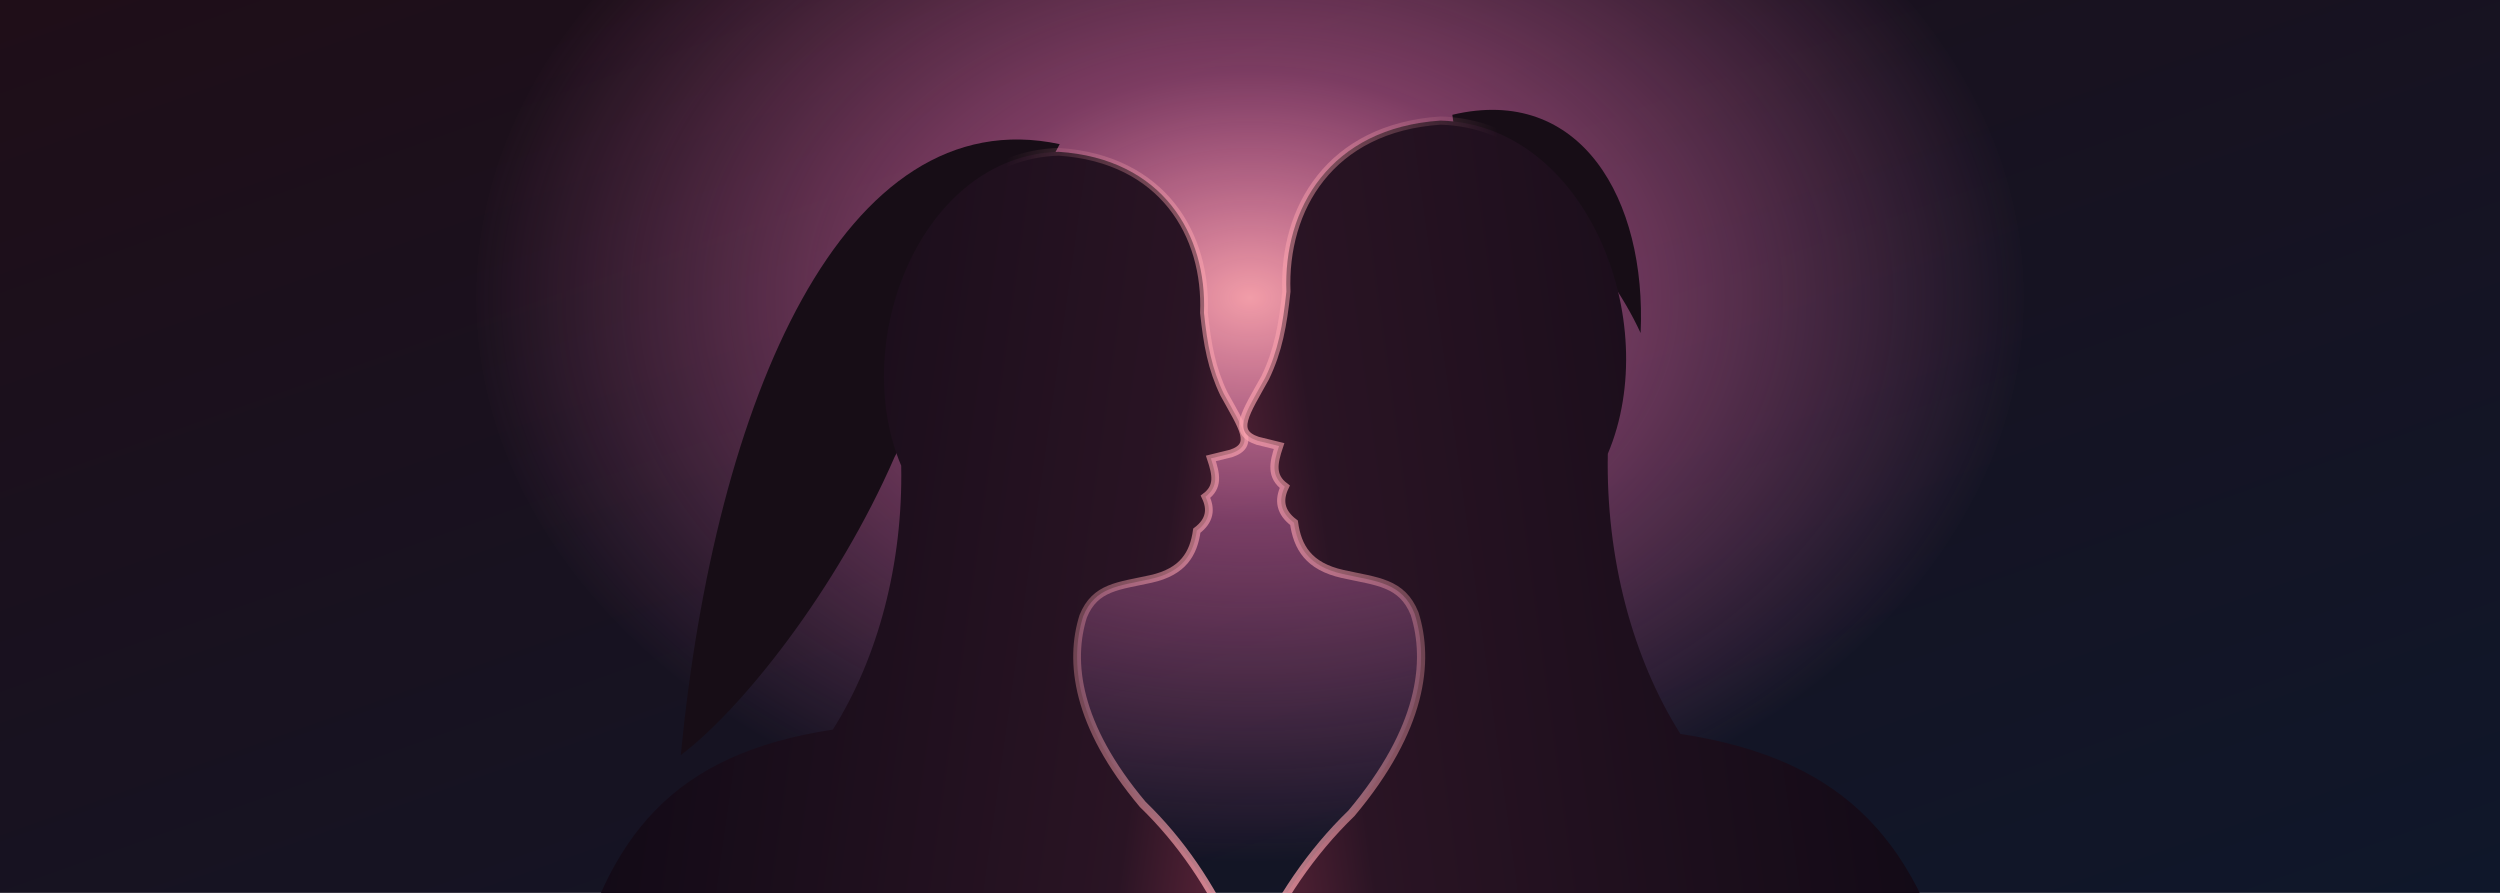
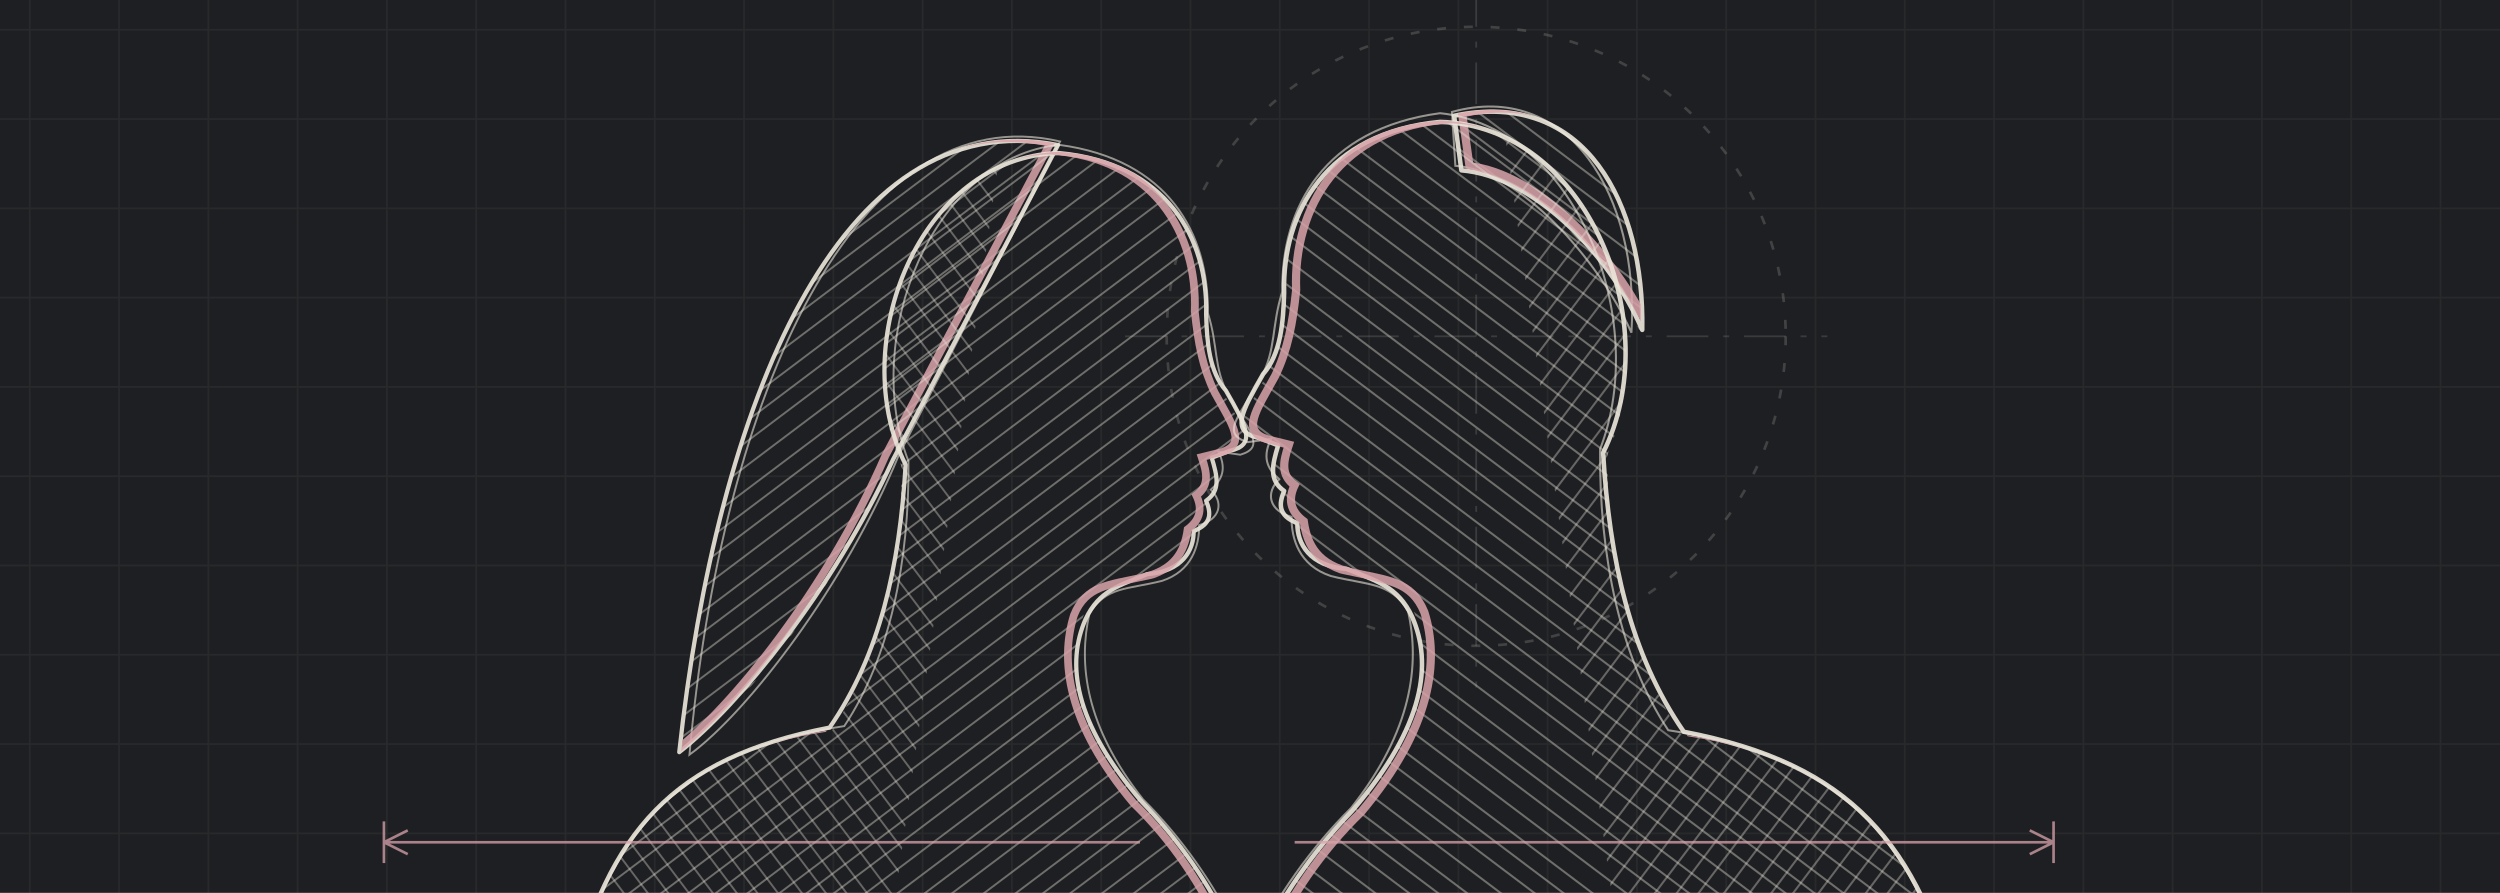
<svg xmlns="http://www.w3.org/2000/svg" viewBox="0 0 840 300" width="840" height="300">
  <defs>
-     <linearGradient id="bg" x1="0" y1="0" x2="1" y2="1">
-       <stop offset="0" stop-color="#1F0E18" />
-       <stop offset="1" stop-color="#0F172A" />
-     </linearGradient>
-     <radialGradient id="light" cx="0.5" cy="0.5" r="0.5">
-       <stop offset="0" stop-color="#FDA4AF" stop-opacity="0.95" />
-       <stop offset="0.4" stop-color="#F472B6" stop-opacity="0.45" />
-       <stop offset="1" stop-color="#F472B6" stop-opacity="0" />
-     </radialGradient>
-     <linearGradient id="skinR" x1="0" y1="0" x2="1" y2="0">
-       <stop offset="0" stop-color="#120A16" />
-       <stop offset="0.75" stop-color="#2A1424" />
-       <stop offset="1" stop-color="#7A2E45" />
-     </linearGradient>
-     <linearGradient id="skinT" x1="0" y1="1" x2="0" y2="0">
-       <stop offset="0" stop-color="#120A16" />
-       <stop offset="0.7" stop-color="#2A1424" />
-       <stop offset="1" stop-color="#7A2E45" />
-     </linearGradient>
-     <linearGradient id="rimR" x1="0" y1="0" x2="1" y2="0">
-       <stop offset="0.45" stop-color="#FDA4AF" stop-opacity="0" />
-       <stop offset="1" stop-color="#FDA4AF" stop-opacity="0.95" />
-     </linearGradient>
-     <linearGradient id="rimT" x1="0" y1="1" x2="0" y2="0">
-       <stop offset="0.5" stop-color="#FDA4AF" stop-opacity="0" />
-       <stop offset="1" stop-color="#FDA4AF" stop-opacity="0.95" />
-     </linearGradient>
+     <clipPath id="c1">
+       <path d="M-5 -58 C-62 -62 -84 20 -80 112 C-66 98 -46 64 -36 28 Z" />
+     </clipPath>
+     <clipPath id="c2">
+       <path d="M-100 175 C-96 135 -82 112 -42 100 C-33 80 -30 55 -34 30 C-52 0 -40 -50 -5 -56 C22 -58 36 -40 38 -20 C40 -12 42 -6 46 0 C52 8 56 12 50 15 L45 17 C47 21 48 24 45 27 C47 30 47 33 44 36 C44 42 42 47 34 50 C26 53 20 54 18 62 C16 74 20 90 40 108 C62 124 78 150 82 175 Z" />
+     </clipPath>
+     <clipPath id="c3">
+       <rect x="-150" y="-110" width="130" height="338" />
+     </clipPath>
+     <clipPath id="c4">
+       <path d="M-8 -57 C-40 -60 -52 -30 -46 2 C-40 -18 -24 -40 -8 -44 Z" />
+     </clipPath>
+     <clipPath id="c5">
+       <path d="M-100 175 C-96 135 -82 112 -42 100 C-33 80 -30 55 -34 30 C-52 0 -40 -50 -5 -56 C22 -58 36 -40 38 -20 C40 -12 42 -6 46 0 C52 8 56 12 50 15 L45 17 C47 21 48 24 45 27 C47 30 47 33 44 36 C44 42 42 47 34 50 C26 53 20 54 18 62 C16 74 20 90 40 108 C62 124 78 150 82 175 Z" />
+     </clipPath>
+     <clipPath id="c6">
+       <rect x="-150" y="-110" width="130" height="338" />
+     </clipPath>
  </defs>
-   <rect width="840" height="300" fill="url(#bg)" />
-   <ellipse cx="420" cy="100" rx="260" ry="190" fill="url(#light)" />
+   <rect width="840" height="300" fill="#1D1F22" />
+   <path d="M10 0V300M40 0V300M70 0V300M100 0V300M130 0V300M160 0V300M190 0V300M220 0V300M250 0V300M280 0V300M310 0V300M340 0V300M370 0V300M400 0V300M430 0V300M460 0V300M490 0V300M520 0V300M550 0V300M580 0V300M610 0V300M640 0V300M670 0V300M700 0V300M730 0V300M760 0V300M790 0V300M820 0V300M0 10H840M0 40H840M0 70H840M0 100H840M0 130H840M0 160H840M0 190H840M0 220H840M0 250H840M0 280H840" stroke="#E9E4D8" stroke-opacity="0.05" stroke-width="0.6" fill="none" />
+   <circle cx="496" cy="113" r="104" fill="none" stroke="#E9E4D8" stroke-opacity="0.18" stroke-width="0.9" stroke-dasharray="3 6" />
+   <path d="M378 113H614M496 -5V231" stroke="#E9E4D8" stroke-opacity="0.144" stroke-width="0.6" stroke-dasharray="14 5 2 5" fill="none" />
  <g transform="translate(352 124) scale(1.3 1.3) rotate(8)">
-     <path d="M-5 -58 C-62 -62 -84 20 -80 112 C-66 98 -46 64 -36 28 Z" fill="#170D16" />
-     <path d="M-100 175 C-96 135 -82 112 -42 100 C-33 80 -30 55 -34 30 C-52 0 -40 -50 -5 -56 C22 -58 36 -40 38 -20 C40 -12 42 -6 46 0 C52 8 56 12 50 15 L45 17 C47 21 48 24 45 27 C47 30 47 33 44 36 C44 42 42 47 34 50 C26 53 20 54 18 62 C16 74 20 90 40 108 C62 124 78 150 82 175 Z" fill="url(#skinR)" stroke="url(#rimR)" stroke-width="2" />
+     <g clip-path="url(#c1)">
+       <path d="M-270 115L-90 -65M-264 115L-84 -65M-257 115L-77 -65M-250 115L-70 -65M-244 115L-64 -65M-238 115L-58 -65M-231 115L-51 -65M-224 115L-44 -65M-218 115L-38 -65M-212 115L-32 -65M-205 115L-25 -65M-198 115L-18 -65M-192 115L-12 -65M-186 115L-6 -65M-179 115L1 -65M-172 115L8 -65M-166 115L14 -65M-160 115L20 -65M-153 115L27 -65M-146 115L34 -65M-140 115L40 -65M-134 115L46 -65M-127 115L53 -65M-120 115L60 -65M-114 115L66 -65M-108 115L72 -65M-101 115L79 -65M-94 115L86 -65M-88 115L92 -65M-82 115L98 -65M-75 115L105 -65M-68 115L112 -65M-62 115L118 -65M-56 115L124 -65M-49 115L131 -65M-42 115L138 -65M-36 115L144 -65M-30 115L150 -65M-23 115L157 -65M-16 115L164 -65M-10 115L170 -65M-4 115L176 -65M3 115L183 -65M10 115L190 -65M16 115L196 -65M22 115L202 -65M29 115L209 -65M36 115L216 -65M42 115L222 -65M48 115L228 -65M55 115L235 -65M62 115L242 -65M68 115L248 -65M74 115L254 -65M81 115L261 -65M88 115L268 -65M94 115L274 -65M100 115L280 -65M107 115L287 -65M114 115L294 -65M120 115L300 -65M126 115L306 -65M133 115L313 -65M140 115L320 -65M146 115L326 -65M152 115L332 -65M159 115L339 -65M166 115L346 -65M172 115L352 -65M178 115L358 -65" fill="none" stroke="#E9E4D8" stroke-opacity="0.4" stroke-width="0.5" />
+     </g>
+     <path d="M-5.4 -57.7 C-63.1 -60.9 -83.3 21.1 -80.5 111.3 C-67.0 97.3 -47.0 64.4 -36.3 28.7 Z" fill="none" stroke="#E9E4D8" stroke-width="1.1" stroke-linejoin="round" stroke-opacity="0.92" />
+     <path d="M-6.4 -57.7 C-60.4 -62.5 -83.9 19.6 -79.2 112.6 C-65.7 99.5 -45.4 63.5 -36.4 28.4 Z" fill="none" stroke="#E9E4D8" stroke-width="0.5" stroke-opacity="0.6" transform="translate(1.4 -1)" />
+     <g clip-path="url(#c1)">
+       <path d="M-5 -58 C-62 -62 -84 20 -80 112 C-66 98 -46 64 -36 28 Z" fill="none" stroke="#D9A3AB" stroke-width="2" stroke-opacity="0.85" transform="translate(-2.4 0)" />
+     </g>
+   </g>
+   <g transform="translate(352 124) scale(1.3 1.3) rotate(8)">
+     <g clip-path="url(#c2)">
+       <path d="M-338 178L-100 -60M-332 178L-94 -60M-325 178L-87 -60M-318 178L-80 -60M-312 178L-74 -60M-306 178L-68 -60M-299 178L-61 -60M-292 178L-54 -60M-286 178L-48 -60M-280 178L-42 -60M-273 178L-35 -60M-266 178L-28 -60M-260 178L-22 -60M-254 178L-16 -60M-247 178L-9 -60M-240 178L-2 -60M-234 178L4 -60M-228 178L10 -60M-221 178L17 -60M-214 178L24 -60M-208 178L30 -60M-202 178L36 -60M-195 178L43 -60M-188 178L50 -60M-182 178L56 -60M-176 178L62 -60M-169 178L69 -60M-162 178L76 -60M-156 178L82 -60M-150 178L88 -60M-143 178L95 -60M-136 178L102 -60M-130 178L108 -60M-124 178L114 -60M-117 178L121 -60M-110 178L128 -60M-104 178L134 -60M-98 178L140 -60M-91 178L147 -60M-84 178L154 -60M-78 178L160 -60M-72 178L166 -60M-65 178L173 -60M-58 178L180 -60M-52 178L186 -60M-46 178L192 -60M-39 178L199 -60M-32 178L206 -60M-26 178L212 -60M-20 178L218 -60M-13 178L225 -60M-6 178L232 -60M0 178L238 -60M6 178L244 -60M13 178L251 -60M20 178L258 -60M26 178L264 -60M32 178L270 -60M39 178L277 -60M46 178L284 -60M52 178L290 -60M58 178L296 -60M65 178L303 -60M72 178L310 -60M78 178L316 -60M84 178L322 -60M91 178L329 -60M98 178L336 -60M104 178L342 -60M110 178L348 -60M117 178L355 -60M124 178L362 -60M130 178L368 -60M136 178L374 -60M143 178L381 -60M150 178L388 -60M156 178L394 -60M162 178L400 -60M169 178L407 -60M176 178L414 -60M182 178L420 -60M188 178L426 -60M195 178L433 -60M202 178L440 -60M208 178L446 -60M214 178L452 -60M221 178L459 -60M228 178L466 -60M234 178L472 -60M240 178L478 -60M247 178L485 -60M254 178L492 -60M260 178L498 -60M266 178L504 -60M273 178L511 -60M280 178L518 -60M286 178L524 -60M292 178L530 -60M299 178L537 -60M306 178L544 -60M312 178L550 -60M318 178L556 -60" fill="none" stroke="#E9E4D8" stroke-opacity="0.4" stroke-width="0.5" />
+       <g clip-path="url(#c3)">
+         <path d="M-338 -60L-100 178M-332 -60L-94 178M-325 -60L-87 178M-318 -60L-80 178M-312 -60L-74 178M-306 -60L-68 178M-299 -60L-61 178M-292 -60L-54 178M-286 -60L-48 178M-280 -60L-42 178M-273 -60L-35 178M-266 -60L-28 178M-260 -60L-22 178M-254 -60L-16 178M-247 -60L-9 178M-240 -60L-2 178M-234 -60L4 178M-228 -60L10 178M-221 -60L17 178M-214 -60L24 178M-208 -60L30 178M-202 -60L36 178M-195 -60L43 178M-188 -60L50 178M-182 -60L56 178M-176 -60L62 178M-169 -60L69 178M-162 -60L76 178M-156 -60L82 178M-150 -60L88 178M-143 -60L95 178M-136 -60L102 178M-130 -60L108 178M-124 -60L114 178M-117 -60L121 178M-110 -60L128 178M-104 -60L134 178M-98 -60L140 178M-91 -60L147 178M-84 -60L154 178M-78 -60L160 178M-72 -60L166 178M-65 -60L173 178M-58 -60L180 178M-52 -60L186 178M-46 -60L192 178M-39 -60L199 178M-32 -60L206 178M-26 -60L212 178M-20 -60L218 178M-13 -60L225 178M-6 -60L232 178M0 -60L238 178M6 -60L244 178M13 -60L251 178M20 -60L258 178M26 -60L264 178M32 -60L270 178M39 -60L277 178M46 -60L284 178M52 -60L290 178M58 -60L296 178M65 -60L303 178M72 -60L310 178M78 -60L316 178M84 -60L322 178M91 -60L329 178M98 -60L336 178M104 -60L342 178M110 -60L348 178M117 -60L355 178M124 -60L362 178M130 -60L368 178M136 -60L374 178M143 -60L381 178M150 -60L388 178M156 -60L394 178M162 -60L400 178M169 -60L407 178M176 -60L414 178M182 -60L420 178M188 -60L426 178M195 -60L433 178M202 -60L440 178M208 -60L446 178M214 -60L452 178M221 -60L459 178M228 -60L466 178M234 -60L472 178M240 -60L478 178M247 -60L485 178M254 -60L492 178M260 -60L498 178M266 -60L504 178M273 -60L511 178M280 -60L518 178M286 -60L524 178M292 -60L530 178M299 -60L537 178M306 -60L544 178M312 -60L550 178M318 -60L556 178" fill="none" stroke="#E9E4D8" stroke-opacity="0.36" stroke-width="0.5" />
+       </g>
+     </g>
+     <path d="M-100.0 174.5 C-95.7 134.4 -82.1 113.0 -42.9 99.6 C-32.6 79.1 -30.8 55.7 -32.9 29.6 C-52.7 1.0 -40.4 -49.8 -4.8 -55.7 C22.9 -57.0 36.4 -39.3 38.6 -19.7 C39.8 -12.6 41.5 -5.1 46.4 -0.9 C52.9 7.5 56.4 11.9 49.5 14.4 L45.2 16.8 C47.3 21.4 48.7 24.8 45.3 28.0 C47.0 30.9 47.7 33.7 43.2 36.2 C44.0 41.1 41.7 47.0 32.9 48.9 C26.2 52.8 21.1 54.8 18.7 62.7 C15.4 74.5 19.1 89.2 39.7 107.4 C61.0 124.0 79.0 149.1 81.4 175.9 Z" fill="none" stroke="#E9E4D8" stroke-width="1.1" stroke-linejoin="round" stroke-opacity="0.92" />
+     <path d="M-100.8 175.0 C-97.1 136.0 -82.9 112.2 -40.6 99.7 C-31.5 80.7 -29.8 55.4 -33.7 29.6 C-50.4 -0.3 -38.5 -48.9 -6.5 -56.8 C21.9 -57.0 35.0 -39.6 37.6 -19.1 C41.4 -11.2 41.0 -5.2 45.8 1.1 C51.9 9.3 57.6 13.0 51.0 16.0 L45.3 16.0 C48.6 20.9 46.5 23.8 44.7 26.0 C48.5 28.8 48.3 33.2 43.0 35.5 C43.8 40.8 42.8 47.5 35.5 51.1 C26.9 54.6 21.4 54.5 18.1 62.1 C17.0 75.4 21.1 91.1 38.5 107.7 C60.7 124.3 78.3 150.2 83.1 174.1 Z" fill="none" stroke="#E9E4D8" stroke-width="0.5" stroke-opacity="0.6" transform="translate(1.4 -1)" />
+     <g clip-path="url(#c2)">
+       <path d="M-100 175 C-96 135 -82 112 -42 100 C-33 80 -30 55 -34 30 C-52 0 -40 -50 -5 -56 C22 -58 36 -40 38 -20 C40 -12 42 -6 46 0 C52 8 56 12 50 15 L45 17 C47 21 48 24 45 27 C47 30 47 33 44 36 C44 42 42 47 34 50 C26 53 20 54 18 62 C16 74 20 90 40 108 C62 124 78 150 82 175 Z" fill="none" stroke="#D9A3AB" stroke-width="2" stroke-opacity="0.85" transform="translate(-2.4 0)" />
+     </g>
  </g>
  <g transform="translate(488 118) scale(-1.38 1.38) rotate(8)">
-     <path d="M-8 -57 C-40 -60 -52 -30 -46 2 C-40 -18 -24 -40 -8 -44 Z" fill="#170D16" />
-     <path d="M-100 175 C-96 135 -82 112 -42 100 C-33 80 -30 55 -34 30 C-52 0 -40 -50 -5 -56 C22 -58 36 -40 38 -20 C40 -12 42 -6 46 0 C52 8 56 12 50 15 L45 17 C47 21 48 24 45 27 C47 30 47 33 44 36 C44 42 42 47 34 50 C26 53 20 54 18 62 C16 74 20 90 40 108 C62 124 78 150 82 175 Z" fill="url(#skinR)" stroke="url(#rimR)" stroke-width="2" />
+     <g clip-path="url(#c4)">
+       <path d="M-270 115L-90 -65M-264 115L-84 -65M-257 115L-77 -65M-250 115L-70 -65M-244 115L-64 -65M-238 115L-58 -65M-231 115L-51 -65M-224 115L-44 -65M-218 115L-38 -65M-212 115L-32 -65M-205 115L-25 -65M-198 115L-18 -65M-192 115L-12 -65M-186 115L-6 -65M-179 115L1 -65M-172 115L8 -65M-166 115L14 -65M-160 115L20 -65M-153 115L27 -65M-146 115L34 -65M-140 115L40 -65M-134 115L46 -65M-127 115L53 -65M-120 115L60 -65M-114 115L66 -65M-108 115L72 -65M-101 115L79 -65M-94 115L86 -65M-88 115L92 -65M-82 115L98 -65M-75 115L105 -65M-68 115L112 -65M-62 115L118 -65M-56 115L124 -65M-49 115L131 -65M-42 115L138 -65M-36 115L144 -65M-30 115L150 -65M-23 115L157 -65M-16 115L164 -65M-10 115L170 -65M-4 115L176 -65M3 115L183 -65M10 115L190 -65M16 115L196 -65M22 115L202 -65M29 115L209 -65M36 115L216 -65M42 115L222 -65M48 115L228 -65M55 115L235 -65M62 115L242 -65M68 115L248 -65M74 115L254 -65M81 115L261 -65M88 115L268 -65M94 115L274 -65M100 115L280 -65M107 115L287 -65M114 115L294 -65M120 115L300 -65M126 115L306 -65M133 115L313 -65M140 115L320 -65M146 115L326 -65M152 115L332 -65M159 115L339 -65M166 115L346 -65M172 115L352 -65M178 115L358 -65" fill="none" stroke="#E9E4D8" stroke-opacity="0.4" stroke-width="0.5" />
+     </g>
+     <path d="M-8.4 -56.7 C-41.1 -58.9 -51.3 -28.9 -46.5 1.3 C-41.0 -18.7 -25.0 -39.6 -8.3 -43.3 Z" fill="none" stroke="#E9E4D8" stroke-width="1.1" stroke-linejoin="round" stroke-opacity="0.92" />
+     <path d="M-9.4 -56.7 C-38.4 -60.5 -51.9 -30.4 -45.2 2.6 C-39.7 -16.5 -23.4 -40.5 -8.4 -43.6 Z" fill="none" stroke="#E9E4D8" stroke-width="0.5" stroke-opacity="0.6" transform="translate(1.4 -1)" />
+     <g clip-path="url(#c4)">
+       <path d="M-8 -57 C-40 -60 -52 -30 -46 2 C-40 -18 -24 -40 -8 -44 Z" fill="none" stroke="#D9A3AB" stroke-width="2" stroke-opacity="0.85" transform="translate(-2.4 0)" />
+     </g>
  </g>
+   <g transform="translate(488 118) scale(-1.38 1.38) rotate(8)">
+     <g clip-path="url(#c5)">
+       <path d="M-338 178L-100 -60M-332 178L-94 -60M-325 178L-87 -60M-318 178L-80 -60M-312 178L-74 -60M-306 178L-68 -60M-299 178L-61 -60M-292 178L-54 -60M-286 178L-48 -60M-280 178L-42 -60M-273 178L-35 -60M-266 178L-28 -60M-260 178L-22 -60M-254 178L-16 -60M-247 178L-9 -60M-240 178L-2 -60M-234 178L4 -60M-228 178L10 -60M-221 178L17 -60M-214 178L24 -60M-208 178L30 -60M-202 178L36 -60M-195 178L43 -60M-188 178L50 -60M-182 178L56 -60M-176 178L62 -60M-169 178L69 -60M-162 178L76 -60M-156 178L82 -60M-150 178L88 -60M-143 178L95 -60M-136 178L102 -60M-130 178L108 -60M-124 178L114 -60M-117 178L121 -60M-110 178L128 -60M-104 178L134 -60M-98 178L140 -60M-91 178L147 -60M-84 178L154 -60M-78 178L160 -60M-72 178L166 -60M-65 178L173 -60M-58 178L180 -60M-52 178L186 -60M-46 178L192 -60M-39 178L199 -60M-32 178L206 -60M-26 178L212 -60M-20 178L218 -60M-13 178L225 -60M-6 178L232 -60M0 178L238 -60M6 178L244 -60M13 178L251 -60M20 178L258 -60M26 178L264 -60M32 178L270 -60M39 178L277 -60M46 178L284 -60M52 178L290 -60M58 178L296 -60M65 178L303 -60M72 178L310 -60M78 178L316 -60M84 178L322 -60M91 178L329 -60M98 178L336 -60M104 178L342 -60M110 178L348 -60M117 178L355 -60M124 178L362 -60M130 178L368 -60M136 178L374 -60M143 178L381 -60M150 178L388 -60M156 178L394 -60M162 178L400 -60M169 178L407 -60M176 178L414 -60M182 178L420 -60M188 178L426 -60M195 178L433 -60M202 178L440 -60M208 178L446 -60M214 178L452 -60M221 178L459 -60M228 178L466 -60M234 178L472 -60M240 178L478 -60M247 178L485 -60M254 178L492 -60M260 178L498 -60M266 178L504 -60M273 178L511 -60M280 178L518 -60M286 178L524 -60M292 178L530 -60M299 178L537 -60M306 178L544 -60M312 178L550 -60M318 178L556 -60" fill="none" stroke="#E9E4D8" stroke-opacity="0.4" stroke-width="0.5" />
+       <g clip-path="url(#c6)">
+         <path d="M-338 -60L-100 178M-332 -60L-94 178M-325 -60L-87 178M-318 -60L-80 178M-312 -60L-74 178M-306 -60L-68 178M-299 -60L-61 178M-292 -60L-54 178M-286 -60L-48 178M-280 -60L-42 178M-273 -60L-35 178M-266 -60L-28 178M-260 -60L-22 178M-254 -60L-16 178M-247 -60L-9 178M-240 -60L-2 178M-234 -60L4 178M-228 -60L10 178M-221 -60L17 178M-214 -60L24 178M-208 -60L30 178M-202 -60L36 178M-195 -60L43 178M-188 -60L50 178M-182 -60L56 178M-176 -60L62 178M-169 -60L69 178M-162 -60L76 178M-156 -60L82 178M-150 -60L88 178M-143 -60L95 178M-136 -60L102 178M-130 -60L108 178M-124 -60L114 178M-117 -60L121 178M-110 -60L128 178M-104 -60L134 178M-98 -60L140 178M-91 -60L147 178M-84 -60L154 178M-78 -60L160 178M-72 -60L166 178M-65 -60L173 178M-58 -60L180 178M-52 -60L186 178M-46 -60L192 178M-39 -60L199 178M-32 -60L206 178M-26 -60L212 178M-20 -60L218 178M-13 -60L225 178M-6 -60L232 178M0 -60L238 178M6 -60L244 178M13 -60L251 178M20 -60L258 178M26 -60L264 178M32 -60L270 178M39 -60L277 178M46 -60L284 178M52 -60L290 178M58 -60L296 178M65 -60L303 178M72 -60L310 178M78 -60L316 178M84 -60L322 178M91 -60L329 178M98 -60L336 178M104 -60L342 178M110 -60L348 178M117 -60L355 178M124 -60L362 178M130 -60L368 178M136 -60L374 178M143 -60L381 178M150 -60L388 178M156 -60L394 178M162 -60L400 178M169 -60L407 178M176 -60L414 178M182 -60L420 178M188 -60L426 178M195 -60L433 178M202 -60L440 178M208 -60L446 178M214 -60L452 178M221 -60L459 178M228 -60L466 178M234 -60L472 178M240 -60L478 178M247 -60L485 178M254 -60L492 178M260 -60L498 178M266 -60L504 178M273 -60L511 178M280 -60L518 178M286 -60L524 178M292 -60L530 178M299 -60L537 178M306 -60L544 178M312 -60L550 178M318 -60L556 178" fill="none" stroke="#E9E4D8" stroke-opacity="0.36" stroke-width="0.5" />
+       </g>
+     </g>
+     <path d="M-100.0 174.5 C-95.7 134.4 -82.1 113.0 -42.9 99.6 C-32.6 79.1 -30.8 55.7 -32.9 29.6 C-52.7 1.0 -40.4 -49.8 -4.8 -55.7 C22.9 -57.0 36.4 -39.3 38.6 -19.7 C39.8 -12.6 41.5 -5.1 46.4 -0.9 C52.9 7.5 56.4 11.9 49.5 14.4 L45.2 16.8 C47.3 21.4 48.7 24.8 45.3 28.0 C47.0 30.9 47.7 33.7 43.2 36.2 C44.0 41.1 41.7 47.0 32.9 48.9 C26.2 52.8 21.1 54.8 18.7 62.7 C15.4 74.5 19.1 89.2 39.7 107.4 C61.0 124.0 79.0 149.1 81.4 175.9 Z" fill="none" stroke="#E9E4D8" stroke-width="1.1" stroke-linejoin="round" stroke-opacity="0.92" />
+     <path d="M-100.8 175.0 C-97.1 136.0 -82.9 112.2 -40.6 99.7 C-31.5 80.7 -29.8 55.4 -33.7 29.6 C-50.4 -0.3 -38.5 -48.9 -6.5 -56.8 C21.9 -57.0 35.0 -39.6 37.6 -19.1 C41.4 -11.2 41.0 -5.2 45.8 1.1 C51.9 9.3 57.6 13.0 51.0 16.0 L45.3 16.0 C48.6 20.9 46.5 23.8 44.7 26.0 C48.5 28.8 48.3 33.2 43.0 35.5 C43.8 40.8 42.8 47.5 35.5 51.1 C26.9 54.6 21.4 54.5 18.1 62.1 C17.0 75.4 21.1 91.1 38.5 107.7 C60.7 124.3 78.3 150.2 83.1 174.1 Z" fill="none" stroke="#E9E4D8" stroke-width="0.5" stroke-opacity="0.6" transform="translate(1.4 -1)" />
+     <g clip-path="url(#c5)">
+       <path d="M-100 175 C-96 135 -82 112 -42 100 C-33 80 -30 55 -34 30 C-52 0 -40 -50 -5 -56 C22 -58 36 -40 38 -20 C40 -12 42 -6 46 0 C52 8 56 12 50 15 L45 17 C47 21 48 24 45 27 C47 30 47 33 44 36 C44 42 42 47 34 50 C26 53 20 54 18 62 C16 74 20 90 40 108 C62 124 78 150 82 175 Z" fill="none" stroke="#D9A3AB" stroke-width="2" stroke-opacity="0.85" transform="translate(-2.4 0)" />
+     </g>
+   </g>
+   <path d="M129 283H383M435 283H690M129 276V290M690 276V290M129 283l8-4M129 283l8 4M690 283l-8-4M690 283l-8 4" stroke="#D9A3AB" stroke-opacity="0.75" stroke-width="0.9" fill="none" />
</svg>
